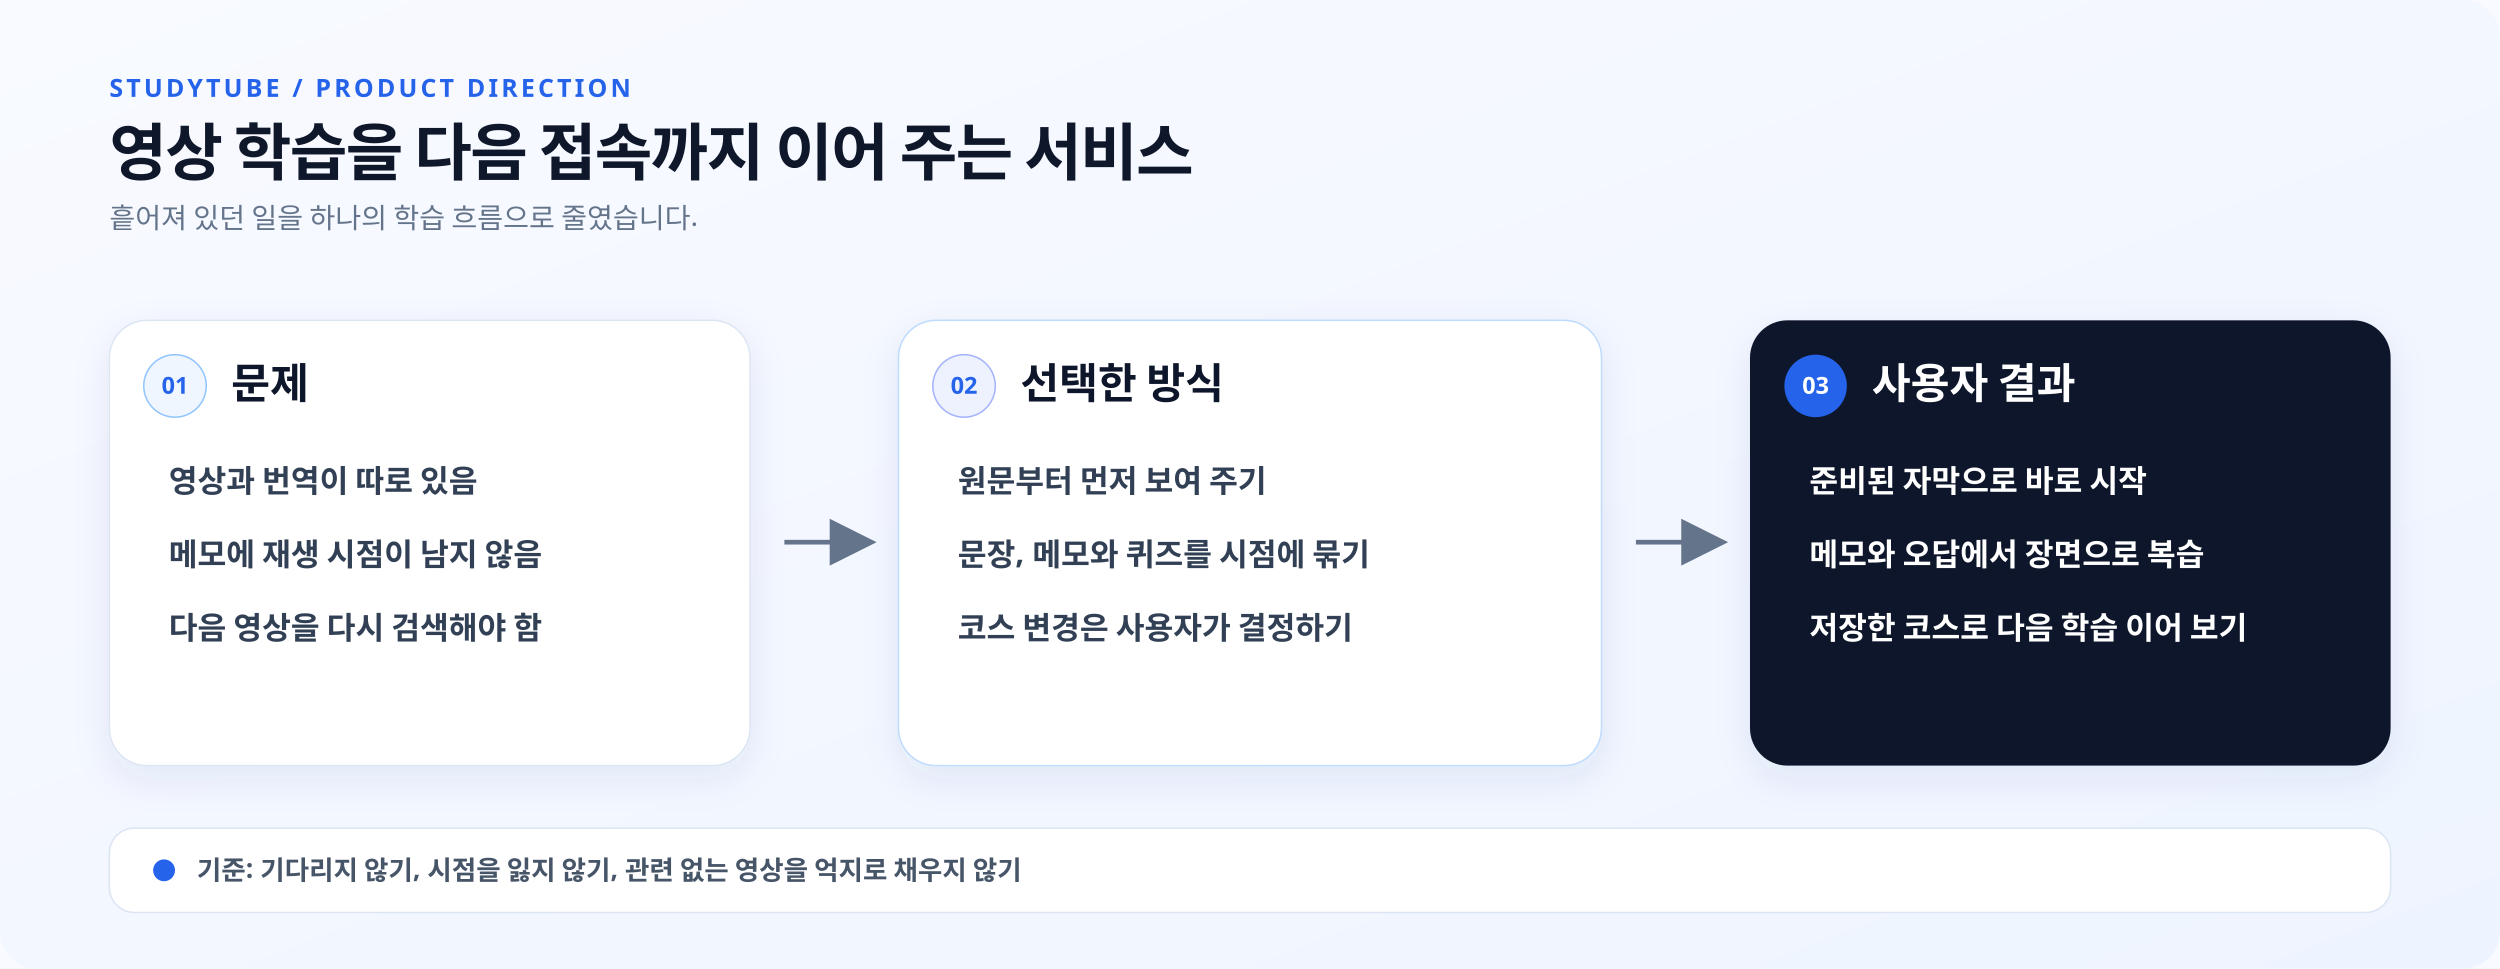
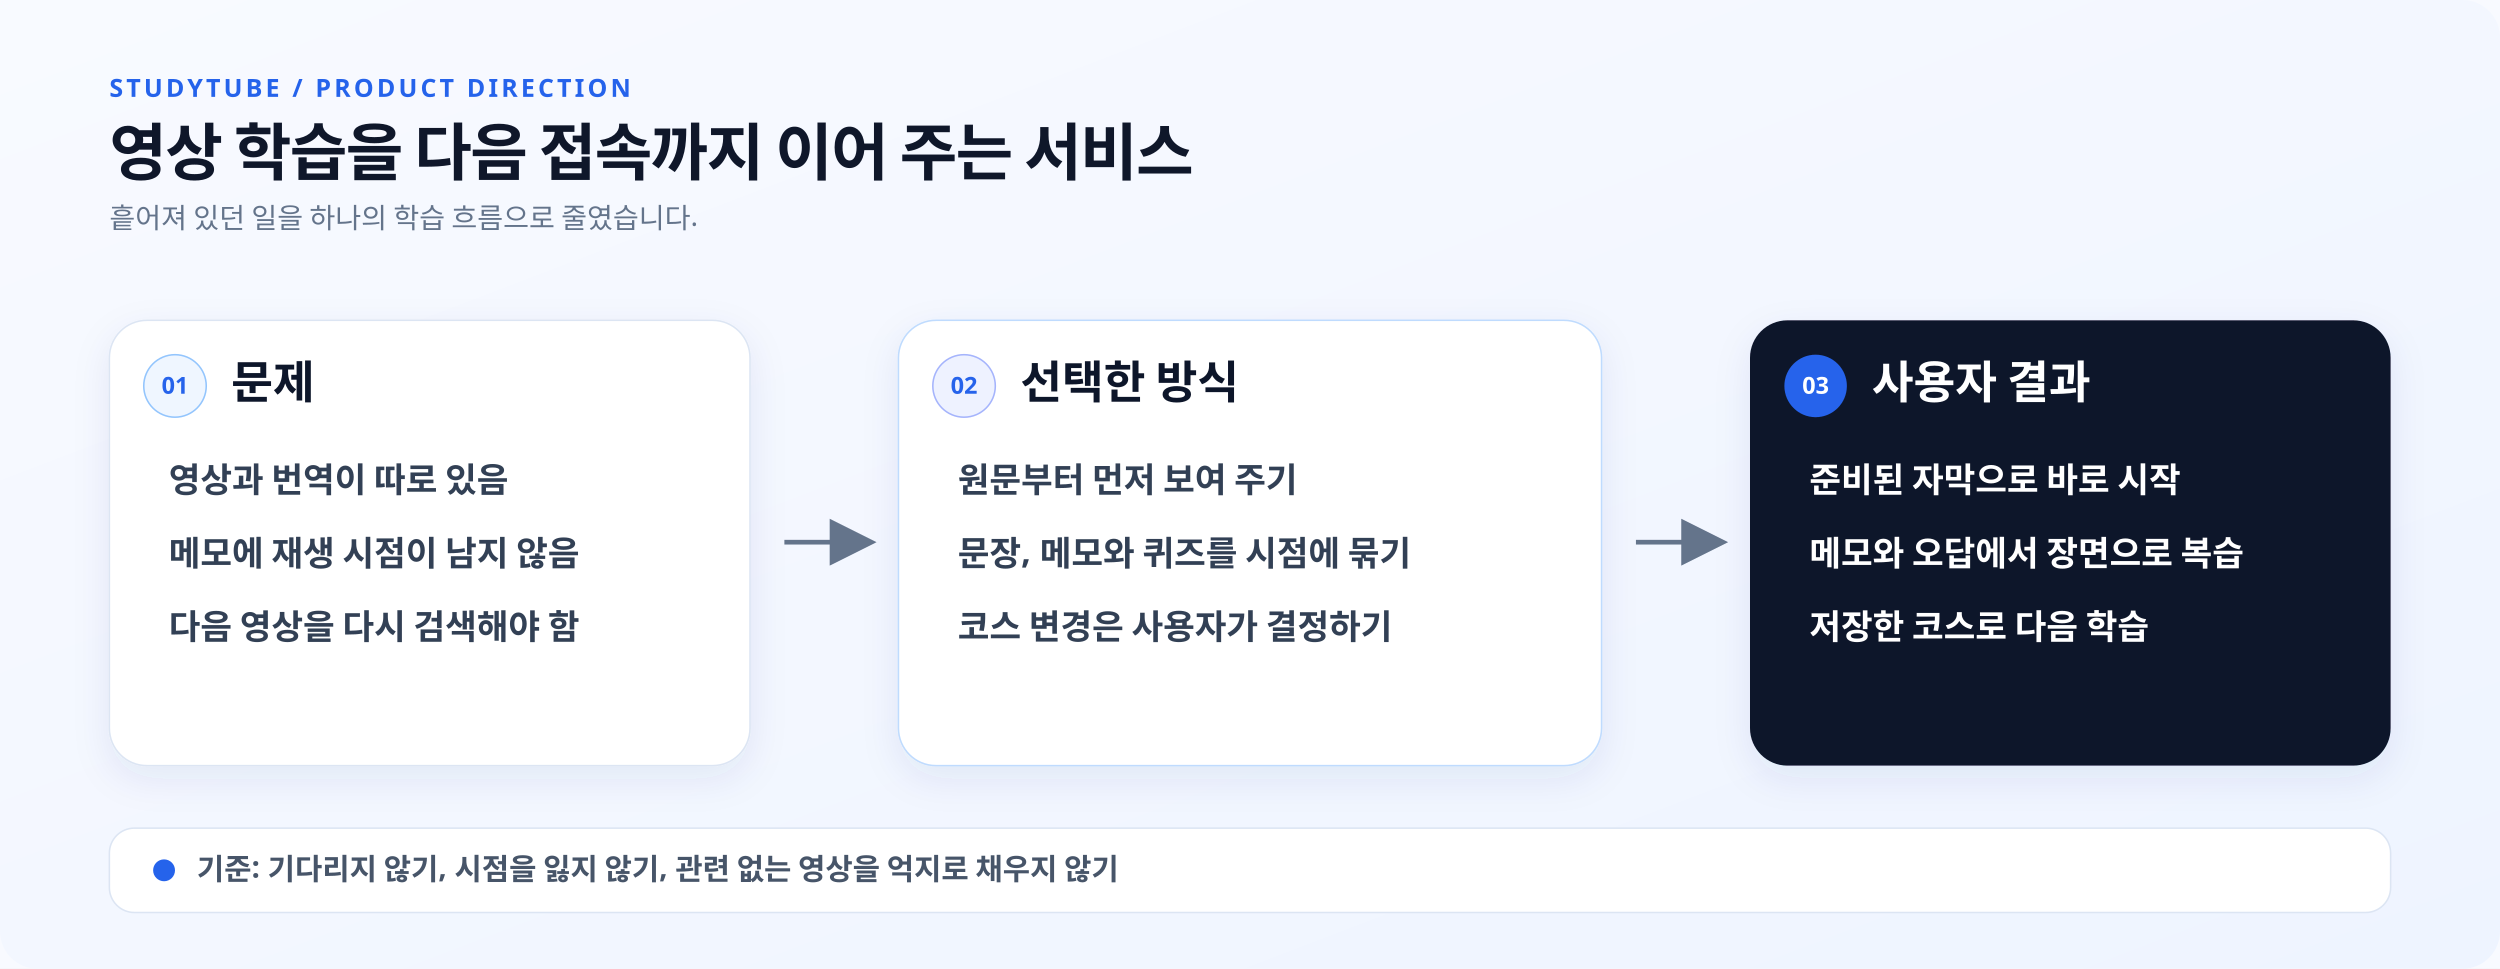
<svg xmlns="http://www.w3.org/2000/svg" width="1600" height="620" viewBox="0 0 1600 620" role="img" aria-labelledby="title desc">
  <defs>
    <linearGradient id="bg" x1="0" y1="0" x2="1" y2="1">
      <stop stop-color="#F8FAFF" />
      <stop offset="1" stop-color="#EEF4FF" />
    </linearGradient>
    <filter id="shadow" x="-20%" y="-20%" width="140%" height="140%">
      <feDropShadow dx="0" dy="8" stdDeviation="12" flood-color="#1E3A8A" flood-opacity="0.08" />
    </filter>
    <marker id="arrow" markerWidth="10" markerHeight="10" refX="8" refY="5" orient="auto">
      <path d="M0 0 L10 5 L0 10 Z" fill="#64748B" />
    </marker>
    <style>
      text { font-family: Pretendard, "Noto Sans KR", "Segoe UI", sans-serif; fill:#0F172A; }
      .eyebrow { font-size:16px; font-weight:800; letter-spacing:2px; fill:#2563EB; }
      .title { font-size:40px; font-weight:850; letter-spacing:-1px; }
      .subtitle { font-size:18px; font-weight:500; fill:#64748B; }
      .number { font-size:15px; font-weight:850; fill:#2563EB; }
-       .card-title { font-size:27px; font-weight:850; }
-       .line { font-size:20px; font-weight:650; fill:#334155; }
-       .result { font-size:20px; font-weight:700; fill:#FFFFFF; }
-       .footer { font-size:17px; font-weight:700; fill:#475569; }
+       .card-title { font-size:29px; font-weight:850; }
+       .line { font-size:22px; font-weight:650; fill:#334155; }
+       .result { font-size:22px; font-weight:700; fill:#FFFFFF; }
+       .footer { font-size:19px; font-weight:700; fill:#475569; }
    </style>
  </defs>
  <rect width="1600" height="620" fill="#F8FAFF" />
  <rect width="1600" height="620" rx="24" fill="url(#bg)" />
  <text x="70" y="62" class="eyebrow">STUDYTUBE / PRODUCT DIRECTION</text>
  <text x="70" y="112" class="title">영상 학습을 다음 접속까지 이어 주는 서비스</text>
  <text x="70" y="146" class="subtitle">흩어져 있던 일을 하나의 학습 흐름으로 줄였습니다.</text>
  <g filter="url(#shadow)">
    <rect x="70" y="205" width="410" height="285" rx="24" fill="#FFFFFF" stroke="#DCE5F3" />
    <circle cx="112" cy="247" r="20" fill="#EFF6FF" stroke="#93C5FD" />
    <text x="112" y="252" text-anchor="middle" class="number">01</text>
    <text x="148" y="255" class="card-title">문제</text>
    <text x="108" y="315" class="line">영상과 번역이 따로 있음</text>
    <text x="108" y="362" class="line">메모에 재생 시점이 남지 않음</text>
    <text x="108" y="409" class="line">다음 영상을 다시 검색해야 함</text>
  </g>
  <path d="M502 347 H555" stroke="#64748B" stroke-width="3" marker-end="url(#arrow)" />
  <g filter="url(#shadow)">
    <rect x="575" y="205" width="450" height="285" rx="24" fill="#FFFFFF" stroke="#BFDBFE" />
    <circle cx="617" cy="247" r="20" fill="#EEF2FF" stroke="#A5B4FC" />
    <text x="617" y="252" text-anchor="middle" class="number">02</text>
    <text x="653" y="255" class="card-title">선택한 방식</text>
    <text x="613" y="315" class="line">원문부터 먼저 보여 주기</text>
    <text x="613" y="362" class="line">문장, 메모와 퀴즈를 시점에 묶기</text>
    <text x="613" y="409" class="line">코스 변경은 사용자가 결정하기</text>
  </g>
  <path d="M1047 347 H1100" stroke="#64748B" stroke-width="3" marker-end="url(#arrow)" />
  <g filter="url(#shadow)">
    <rect x="1120" y="205" width="410" height="285" rx="24" fill="#0F172A" />
    <circle cx="1162" cy="247" r="20" fill="#2563EB" />
    <text x="1162" y="252" text-anchor="middle" font-size="15" font-weight="850" style="fill:#FFFFFF">03</text>
    <text x="1198" y="255" class="card-title" style="fill:#FFFFFF">사용자 결과</text>
    <text x="1158" y="315" class="result">준비된 자막으로 바로 시작</text>
    <text x="1158" y="362" class="result">메모와 오답에서 장면으로 복습</text>
-     <text x="1158" y="409" class="result">저장한 코스로 다음 학습 이어 보기</text>
+     <text x="1158" y="409" class="result">저장한 코스로 다음 학습</text>
  </g>
  <rect x="70" y="530" width="1460" height="54" rx="16" fill="#FFFFFF" stroke="#DCE5F3" />
  <circle cx="105" cy="557" r="7" fill="#2563EB" />
  <text x="126" y="563" class="footer">기준: 기다리지 않기, 시점을 잃지 않기, 관련 없는 영상을 억지로 채우지 않기</text>
</svg>
